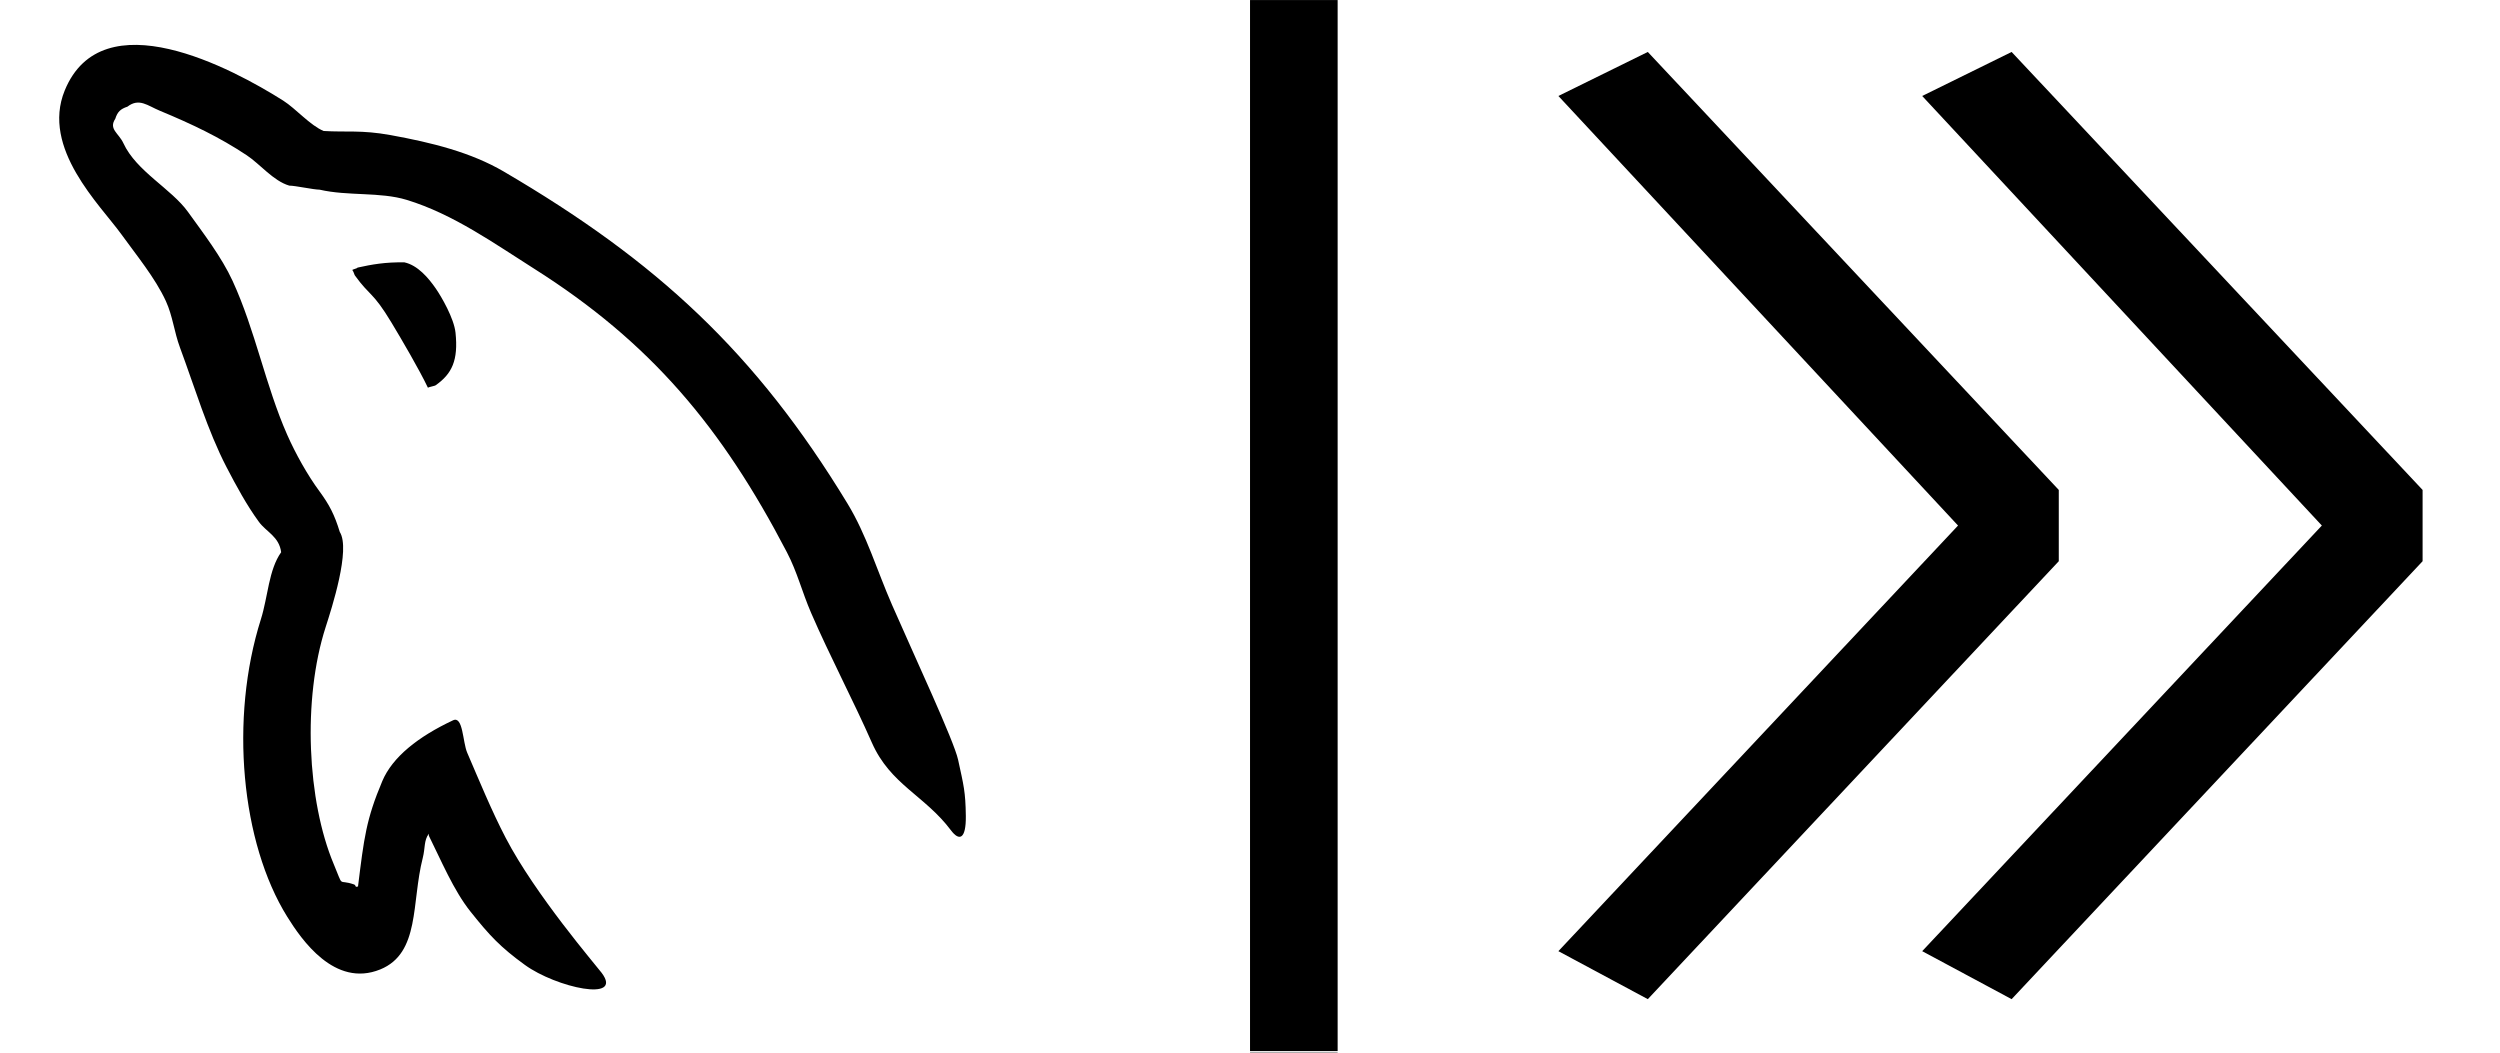
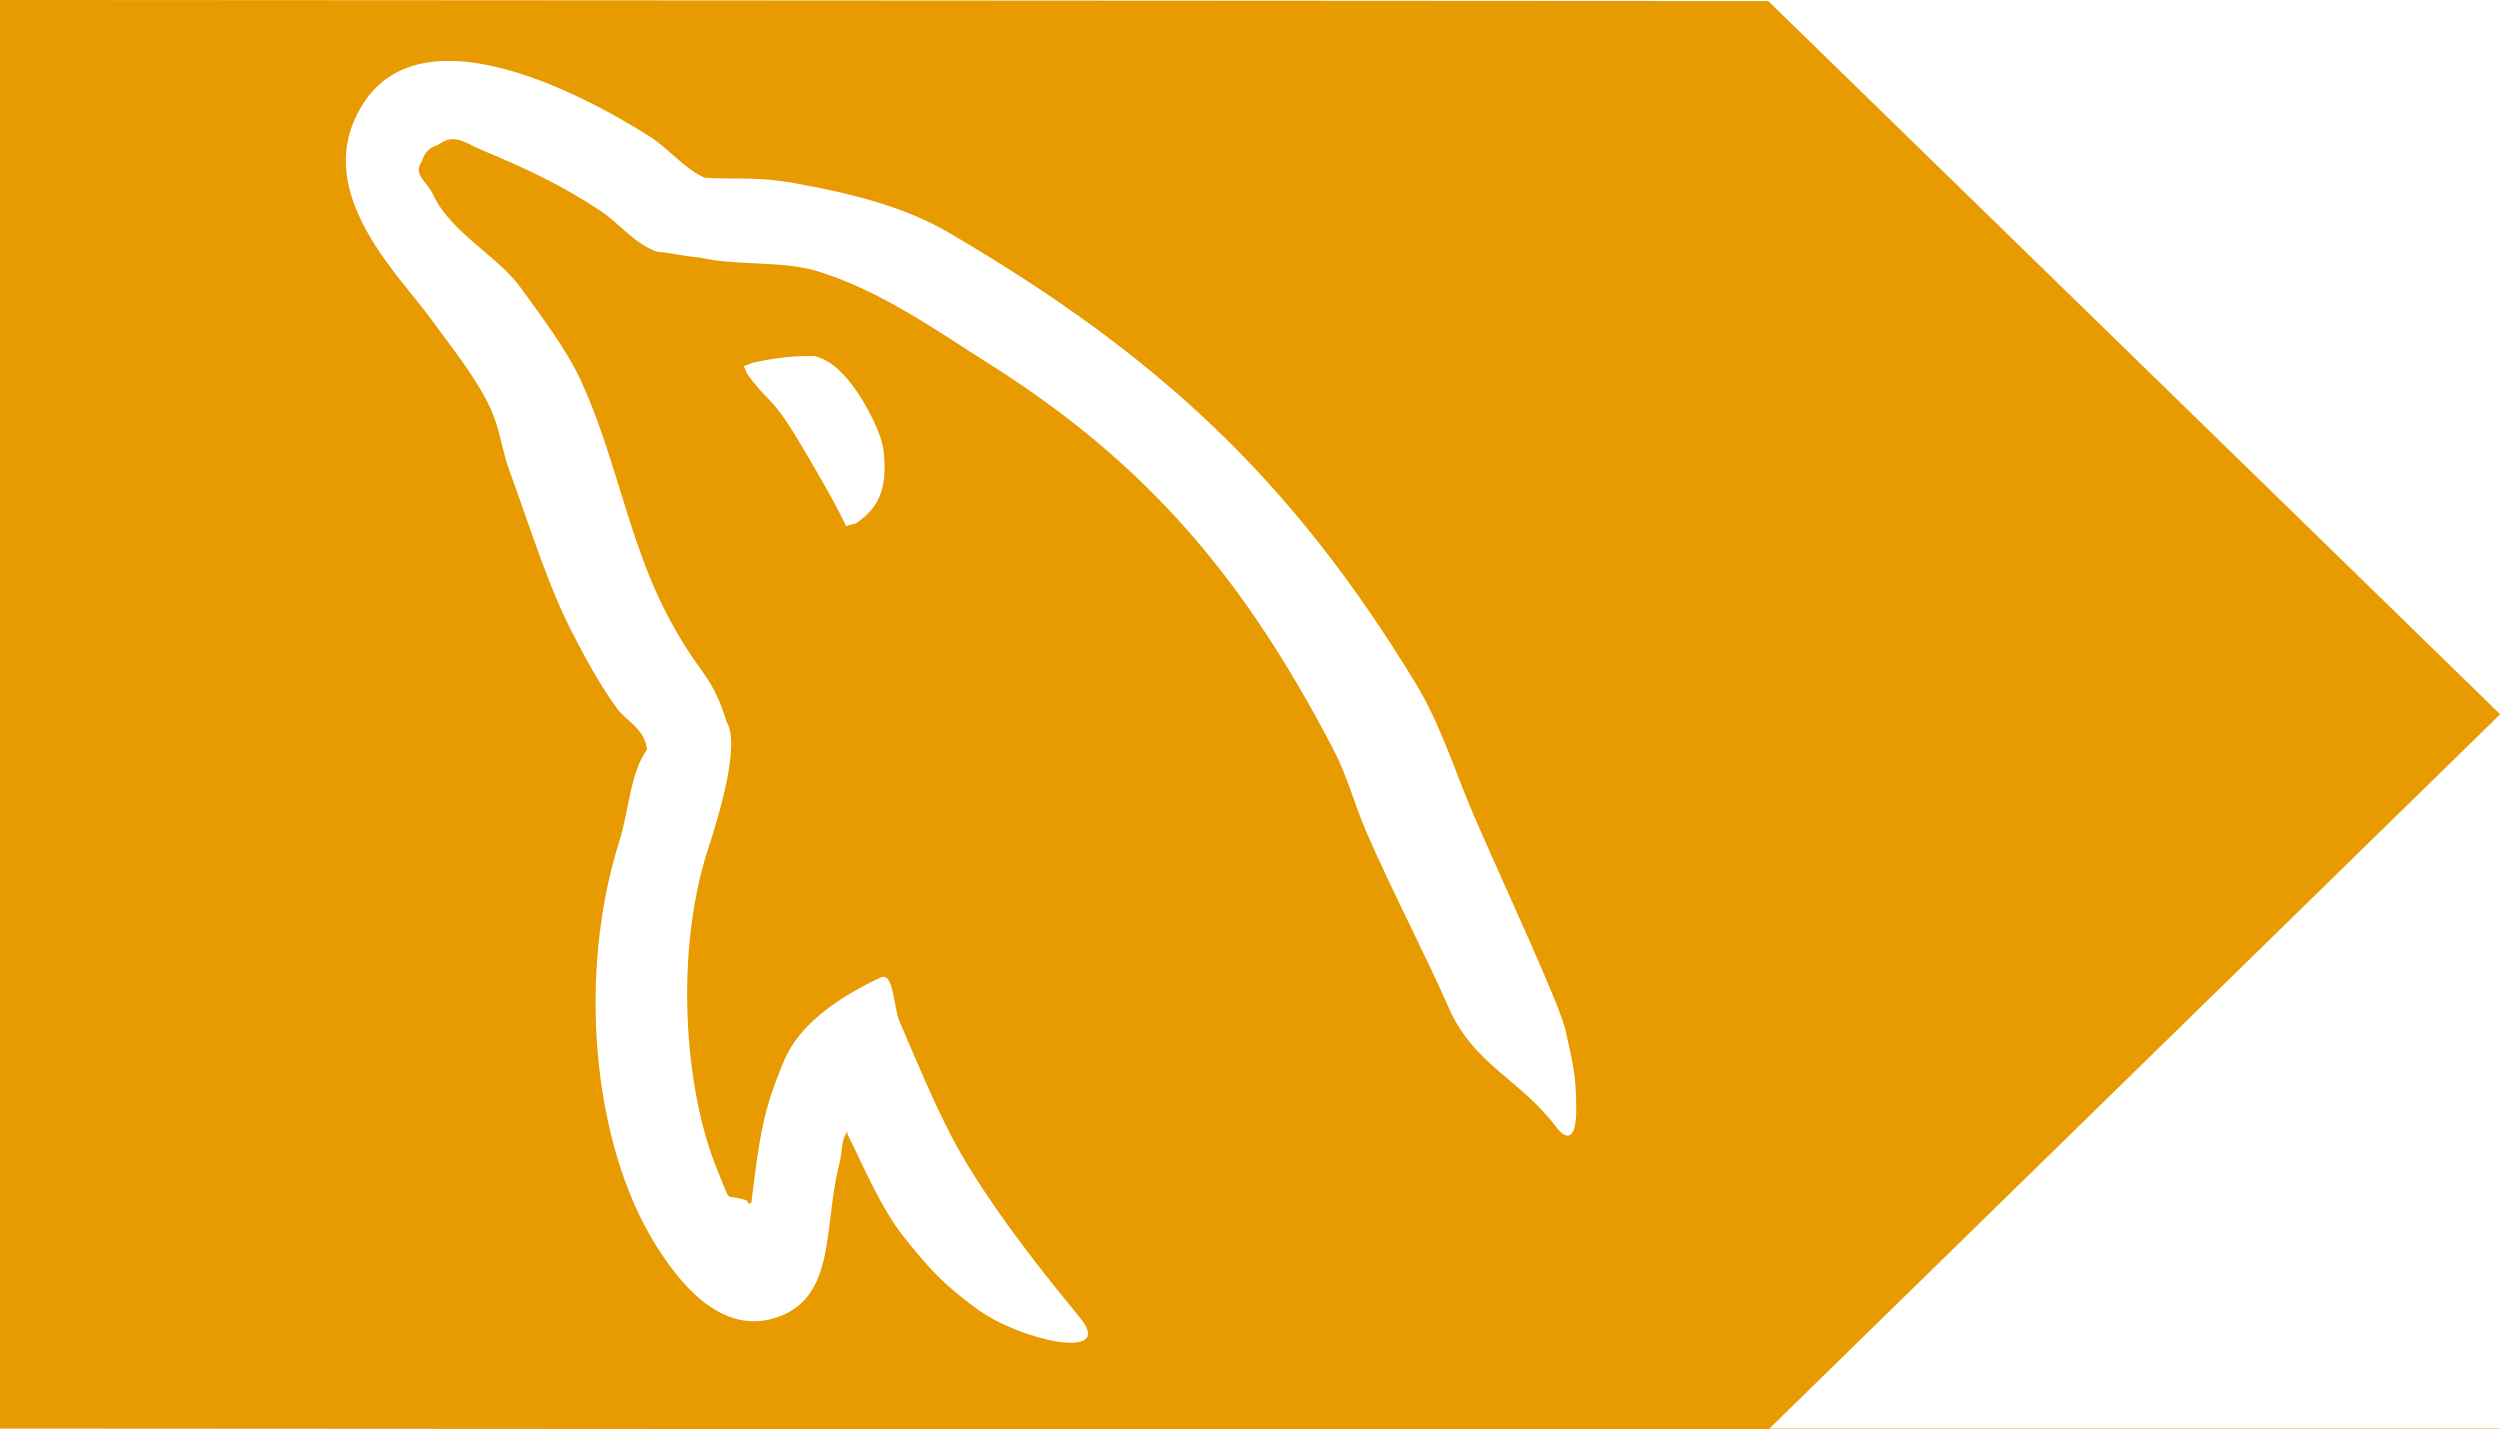
- <svg xmlns="http://www.w3.org/2000/svg" width="100%" height="100%" viewBox="0 0 38 16" version="1.1" xml:space="preserve" style="fill-rule:evenodd;clip-rule:evenodd;stroke-linejoin:round;stroke-miterlimit:2;">
-   <g id="sqlBlockEnd" transform="matrix(1,0,0,1,0,16)">
-     <g transform="matrix(0.614485,0,0,0.614485,-543.732,-124.564)">
-       <rect x="915.779" y="202.714" width="2.167" height="25.999" />
-     </g>
-     <g transform="matrix(-0.614485,0,0,0.614485,582.537,-124.564)">
-       <path d="M921.779,205.087L931.665,215.713L921.779,226.241L923.991,227.428L934.157,216.595L934.157,214.832L923.991,203.998L921.779,205.087Z" />
-     </g>
-     <g transform="matrix(-0.614485,0,0,0.614485,577.006,-124.564)">
-       <path d="M921.779,205.087L931.665,215.713L921.779,226.241L923.991,227.428L934.157,216.595L934.157,214.832L923.991,203.998L921.779,205.087Z" />
-     </g>
+ <svg xmlns="http://www.w3.org/2000/svg" width="100%" height="100%" viewBox="0 0 28 16" version="1.1" xml:space="preserve" style="fill-rule:evenodd;clip-rule:evenodd;stroke-linejoin:round;stroke-miterlimit:2;">
+   <g id="Layer1" transform="matrix(1,0,0,1,0,16)">
+     <path d="M8.197,0L28.002,0L28.002,16L8.197,16L0,7.988L8.197,0ZM24.32,12.622C24.441,12.784 24.549,12.765 24.544,12.402C24.54,12.035 24.512,11.939 24.427,11.548C24.364,11.26 23.765,9.977 23.423,9.194C23.19,8.66 23.037,8.134 22.746,7.655C21.351,5.357 19.848,3.97 17.52,2.607C17.024,2.317 16.435,2.168 15.798,2.053C15.357,1.973 15.121,2.012 14.783,1.991C14.577,1.905 14.362,1.652 14.168,1.529C13.397,1.042 11.419,-0.02 10.848,1.375C10.487,2.256 11.387,3.115 11.708,3.561C11.934,3.874 12.223,4.225 12.385,4.577C12.491,4.808 12.509,5.04 12.6,5.285C12.824,5.888 13.018,6.543 13.307,7.101C13.454,7.383 13.614,7.68 13.799,7.932C13.913,8.087 14.107,8.155 14.137,8.394C13.947,8.66 13.937,9.073 13.83,9.41C13.35,10.927 13.531,12.811 14.23,13.935C14.444,14.279 14.949,15.018 15.644,14.735C16.252,14.487 16.116,13.719 16.29,13.041C16.329,12.888 16.305,12.776 16.382,12.672L16.382,12.703C16.566,13.072 16.757,13.532 17.014,13.855C17.306,14.221 17.47,14.397 17.842,14.667C18.317,15.011 19.348,15.238 19.009,14.788C18.921,14.67 18.001,13.601 17.55,12.734C17.334,12.32 17.147,11.863 16.966,11.441C16.896,11.279 16.903,10.877 16.75,10.949C16.221,11.197 15.829,11.507 15.675,11.873C15.429,12.456 15.397,12.737 15.306,13.474C15.252,13.494 15.282,13.456 15.244,13.443C14.989,13.355 15.096,13.513 14.936,13.134C14.534,12.176 14.459,10.634 14.813,9.533C14.905,9.248 15.196,8.349 15.029,8.086C14.949,7.823 14.869,7.671 14.721,7.47C14.538,7.222 14.356,6.895 14.229,6.608C13.9,5.862 13.746,5.023 13.399,4.269C13.233,3.908 12.953,3.543 12.723,3.223C12.468,2.867 11.937,2.605 11.739,2.176C11.669,2.023 11.512,1.963 11.616,1.806C11.649,1.7 11.696,1.656 11.801,1.621C11.979,1.484 12.107,1.606 12.293,1.683C12.786,1.888 13.197,2.083 13.615,2.361C13.816,2.493 14.018,2.751 14.261,2.822C14.353,2.822 14.629,2.883 14.722,2.883C15.155,2.983 15.639,2.915 16.044,3.037C16.758,3.255 17.399,3.716 17.981,4.083C19.753,5.204 20.833,6.491 21.825,8.394C21.984,8.7 22.053,8.993 22.193,9.317C22.477,9.972 22.834,10.646 23.116,11.287C23.397,11.927 23.922,12.091 24.32,12.622ZM16.012,3.988C15.721,3.983 15.515,4.02 15.297,4.068C15.297,4.081 15.218,4.093 15.218,4.107C15.231,4.107 15.25,4.175 15.258,4.186C15.491,4.51 15.528,4.428 15.813,4.902C15.972,5.165 16.236,5.616 16.369,5.894C16.382,5.881 16.474,5.868 16.488,5.855C16.733,5.682 16.831,5.478 16.788,5.057C16.765,4.839 16.573,4.509 16.488,4.385C16.374,4.221 16.212,4.032 16.012,3.988Z" style="fill:rgb(232,155,0);" />
  </g>
-   <g id="sqlBlockStart">
-     <g id="SQL-Editor-Icon" transform="matrix(0.15532,0,0,0.15532,0.743902,0.621052)">
-       <path d="M88.282,77.269C89.061,78.308 89.758,78.189 89.729,75.849C89.699,73.485 89.52,72.869 88.972,70.35C88.569,68.499 84.708,60.234 82.508,55.198C81.006,51.759 80.025,48.37 78.153,45.289C69.165,30.493 59.489,21.561 44.501,12.784C41.312,10.92 37.518,9.962 33.415,9.219C30.575,8.704 29.059,8.956 26.882,8.82C25.553,8.268 24.17,6.639 22.924,5.847C17.958,2.707 5.222,-4.125 1.545,4.856C-0.777,10.525 5.015,16.06 7.086,18.928C8.541,20.946 10.402,23.204 11.443,25.467C12.125,26.959 12.243,28.453 12.828,30.027C14.268,33.909 15.52,38.131 17.38,41.718C18.322,43.533 19.358,45.447 20.547,47.072C21.277,48.067 22.527,48.505 22.725,50.044C21.501,51.759 21.432,54.415 20.747,56.587C17.652,66.351 18.819,78.486 23.32,85.717C24.701,87.934 27.953,92.693 32.426,90.871C36.336,89.273 35.463,84.328 36.582,79.965C36.835,78.979 36.68,78.255 37.177,77.59L37.177,77.785C38.363,80.164 39.593,83.127 41.248,85.204C43.128,87.564 44.18,88.692 46.579,90.432C49.636,92.65 56.269,94.11 54.093,91.21C53.524,90.452 47.6,83.572 44.695,77.989C43.308,75.325 42.104,72.379 40.933,69.664C40.482,68.619 40.533,66.031 39.548,66.492C36.138,68.089 33.614,70.089 32.623,72.442C31.039,76.197 30.835,78.004 30.247,82.75C29.9,82.877 30.095,82.639 29.852,82.554C28.207,81.984 28.894,83.002 27.869,80.563C25.278,74.395 24.796,64.468 27.077,57.379C27.668,55.542 29.542,49.755 28.463,48.063C27.948,46.366 27.435,45.393 26.483,44.094C25.306,42.501 24.13,40.393 23.315,38.547C21.194,33.742 20.204,28.344 17.971,23.489C16.903,21.163 15.098,18.815 13.616,16.752C11.974,14.462 8.555,12.774 7.283,10.01C6.831,9.028 5.82,8.64 6.492,7.626C6.705,6.948 7.006,6.662 7.68,6.441C8.829,5.554 9.653,6.344 10.849,6.837C14.024,8.159 16.672,9.412 19.361,11.199C20.654,12.054 21.959,13.71 23.519,14.167C24.113,14.167 25.892,14.563 26.486,14.563C29.274,15.205 32.395,14.766 34.998,15.558C39.6,16.956 43.724,19.928 47.471,22.29C58.88,29.507 65.835,37.791 72.217,50.044C73.244,52.012 73.688,53.899 74.591,55.989C76.417,60.207 78.714,64.546 80.531,68.672C82.342,72.79 85.718,73.847 88.282,77.269ZM34.792,21.677C32.918,21.642 31.594,21.882 30.192,22.191C30.192,22.278 29.681,22.355 29.681,22.443C29.768,22.443 29.887,22.884 29.937,22.953C31.441,25.037 31.676,24.511 33.514,27.56C34.536,29.256 36.238,32.161 37.09,33.948C37.175,33.866 37.77,33.779 37.856,33.697C39.439,32.581 40.07,31.269 39.789,28.562C39.643,27.157 38.407,25.029 37.857,24.236C37.125,23.178 36.081,21.96 34.792,21.677Z" />
-     </g>
-     <g transform="matrix(0.614485,0,0,0.614485,-543.732,-124.564)">
-       <rect x="915.779" y="202.714" width="2.167" height="25.999" />
-     </g>
-     <g transform="matrix(0.614485,0,0,0.614485,-542.732,-124.564)">
-       <path d="M921.779,205.087L931.665,215.713L921.779,226.241L923.991,227.428L934.157,216.595L934.157,214.832L923.991,203.998L921.779,205.087Z" />
-     </g>
-     <g transform="matrix(0.614485,0,0,0.614485,-537.202,-124.564)">
-       <path d="M921.779,205.087L931.665,215.713L921.779,226.241L923.991,227.428L934.157,216.595L934.157,214.832L923.991,203.998L921.779,205.087Z" />
-     </g>
+   <g id="Layer11">
+     <path d="M19.805,0.012L0,0L0,16L19.805,16.012L28.002,8L19.805,0.012ZM17.429,12.622C17.55,12.784 17.659,12.765 17.654,12.402C17.65,12.035 17.622,11.939 17.536,11.548C17.474,11.26 16.874,9.977 16.533,9.194C16.299,8.66 16.147,8.134 15.856,7.655C14.46,5.357 12.957,3.97 10.629,2.607C10.134,2.317 9.545,2.168 8.908,2.053C8.466,1.973 8.231,2.012 7.893,1.991C7.686,1.905 7.472,1.652 7.278,1.529C6.507,1.042 4.529,-0.02 3.957,1.375C3.597,2.256 4.496,3.115 4.818,3.561C5.044,3.874 5.333,4.225 5.495,4.577C5.601,4.808 5.619,5.04 5.71,5.285C5.934,5.888 6.128,6.543 6.417,7.101C6.563,7.383 6.724,7.68 6.909,7.932C7.022,8.087 7.216,8.155 7.247,8.394C7.057,8.66 7.046,9.073 6.94,9.41C6.459,10.927 6.64,12.811 7.339,13.935C7.554,14.279 8.059,15.018 8.754,14.735C9.361,14.487 9.226,13.719 9.399,13.041C9.439,12.888 9.415,12.776 9.492,12.672L9.492,12.703C9.676,13.072 9.867,13.532 10.124,13.855C10.416,14.221 10.579,14.397 10.952,14.667C11.427,15.011 12.457,15.238 12.119,14.788C12.031,14.67 11.111,13.601 10.66,12.734C10.444,12.32 10.257,11.863 10.075,11.441C10.005,11.279 10.013,10.877 9.86,10.949C9.33,11.197 8.938,11.507 8.785,11.873C8.538,12.456 8.507,12.737 8.415,13.474C8.361,13.494 8.392,13.456 8.354,13.443C8.099,13.355 8.205,13.513 8.046,13.134C7.644,12.176 7.569,10.634 7.923,9.533C8.015,9.248 8.306,8.349 8.138,8.086C8.058,7.823 7.979,7.671 7.831,7.47C7.648,7.222 7.465,6.895 7.339,6.608C7.009,5.862 6.855,5.023 6.509,4.269C6.343,3.908 6.063,3.543 5.832,3.223C5.577,2.867 5.046,2.605 4.849,2.176C4.779,2.023 4.621,1.963 4.726,1.806C4.759,1.7 4.806,1.656 4.91,1.621C5.089,1.484 5.217,1.606 5.403,1.683C5.896,1.888 6.307,2.083 6.725,2.361C6.925,2.493 7.128,2.751 7.371,2.822C7.463,2.822 7.739,2.883 7.831,2.883C8.264,2.983 8.749,2.915 9.153,3.037C9.868,3.255 10.509,3.716 11.091,4.083C12.863,5.204 13.943,6.491 14.934,8.394C15.094,8.7 15.163,8.993 15.303,9.317C15.587,9.972 15.943,10.646 16.226,11.287C16.507,11.927 17.031,12.091 17.429,12.622ZM9.121,3.988C8.83,3.983 8.625,4.02 8.407,4.068C8.407,4.081 8.328,4.093 8.328,4.107C8.341,4.107 8.36,4.175 8.367,4.186C8.601,4.51 8.637,4.428 8.923,4.902C9.082,5.165 9.346,5.616 9.478,5.894C9.492,5.881 9.584,5.868 9.597,5.855C9.843,5.682 9.941,5.478 9.897,5.057C9.875,4.839 9.683,4.509 9.597,4.385C9.484,4.221 9.322,4.032 9.121,3.988Z" style="fill:rgb(232,155,0);" />
  </g>
</svg>
